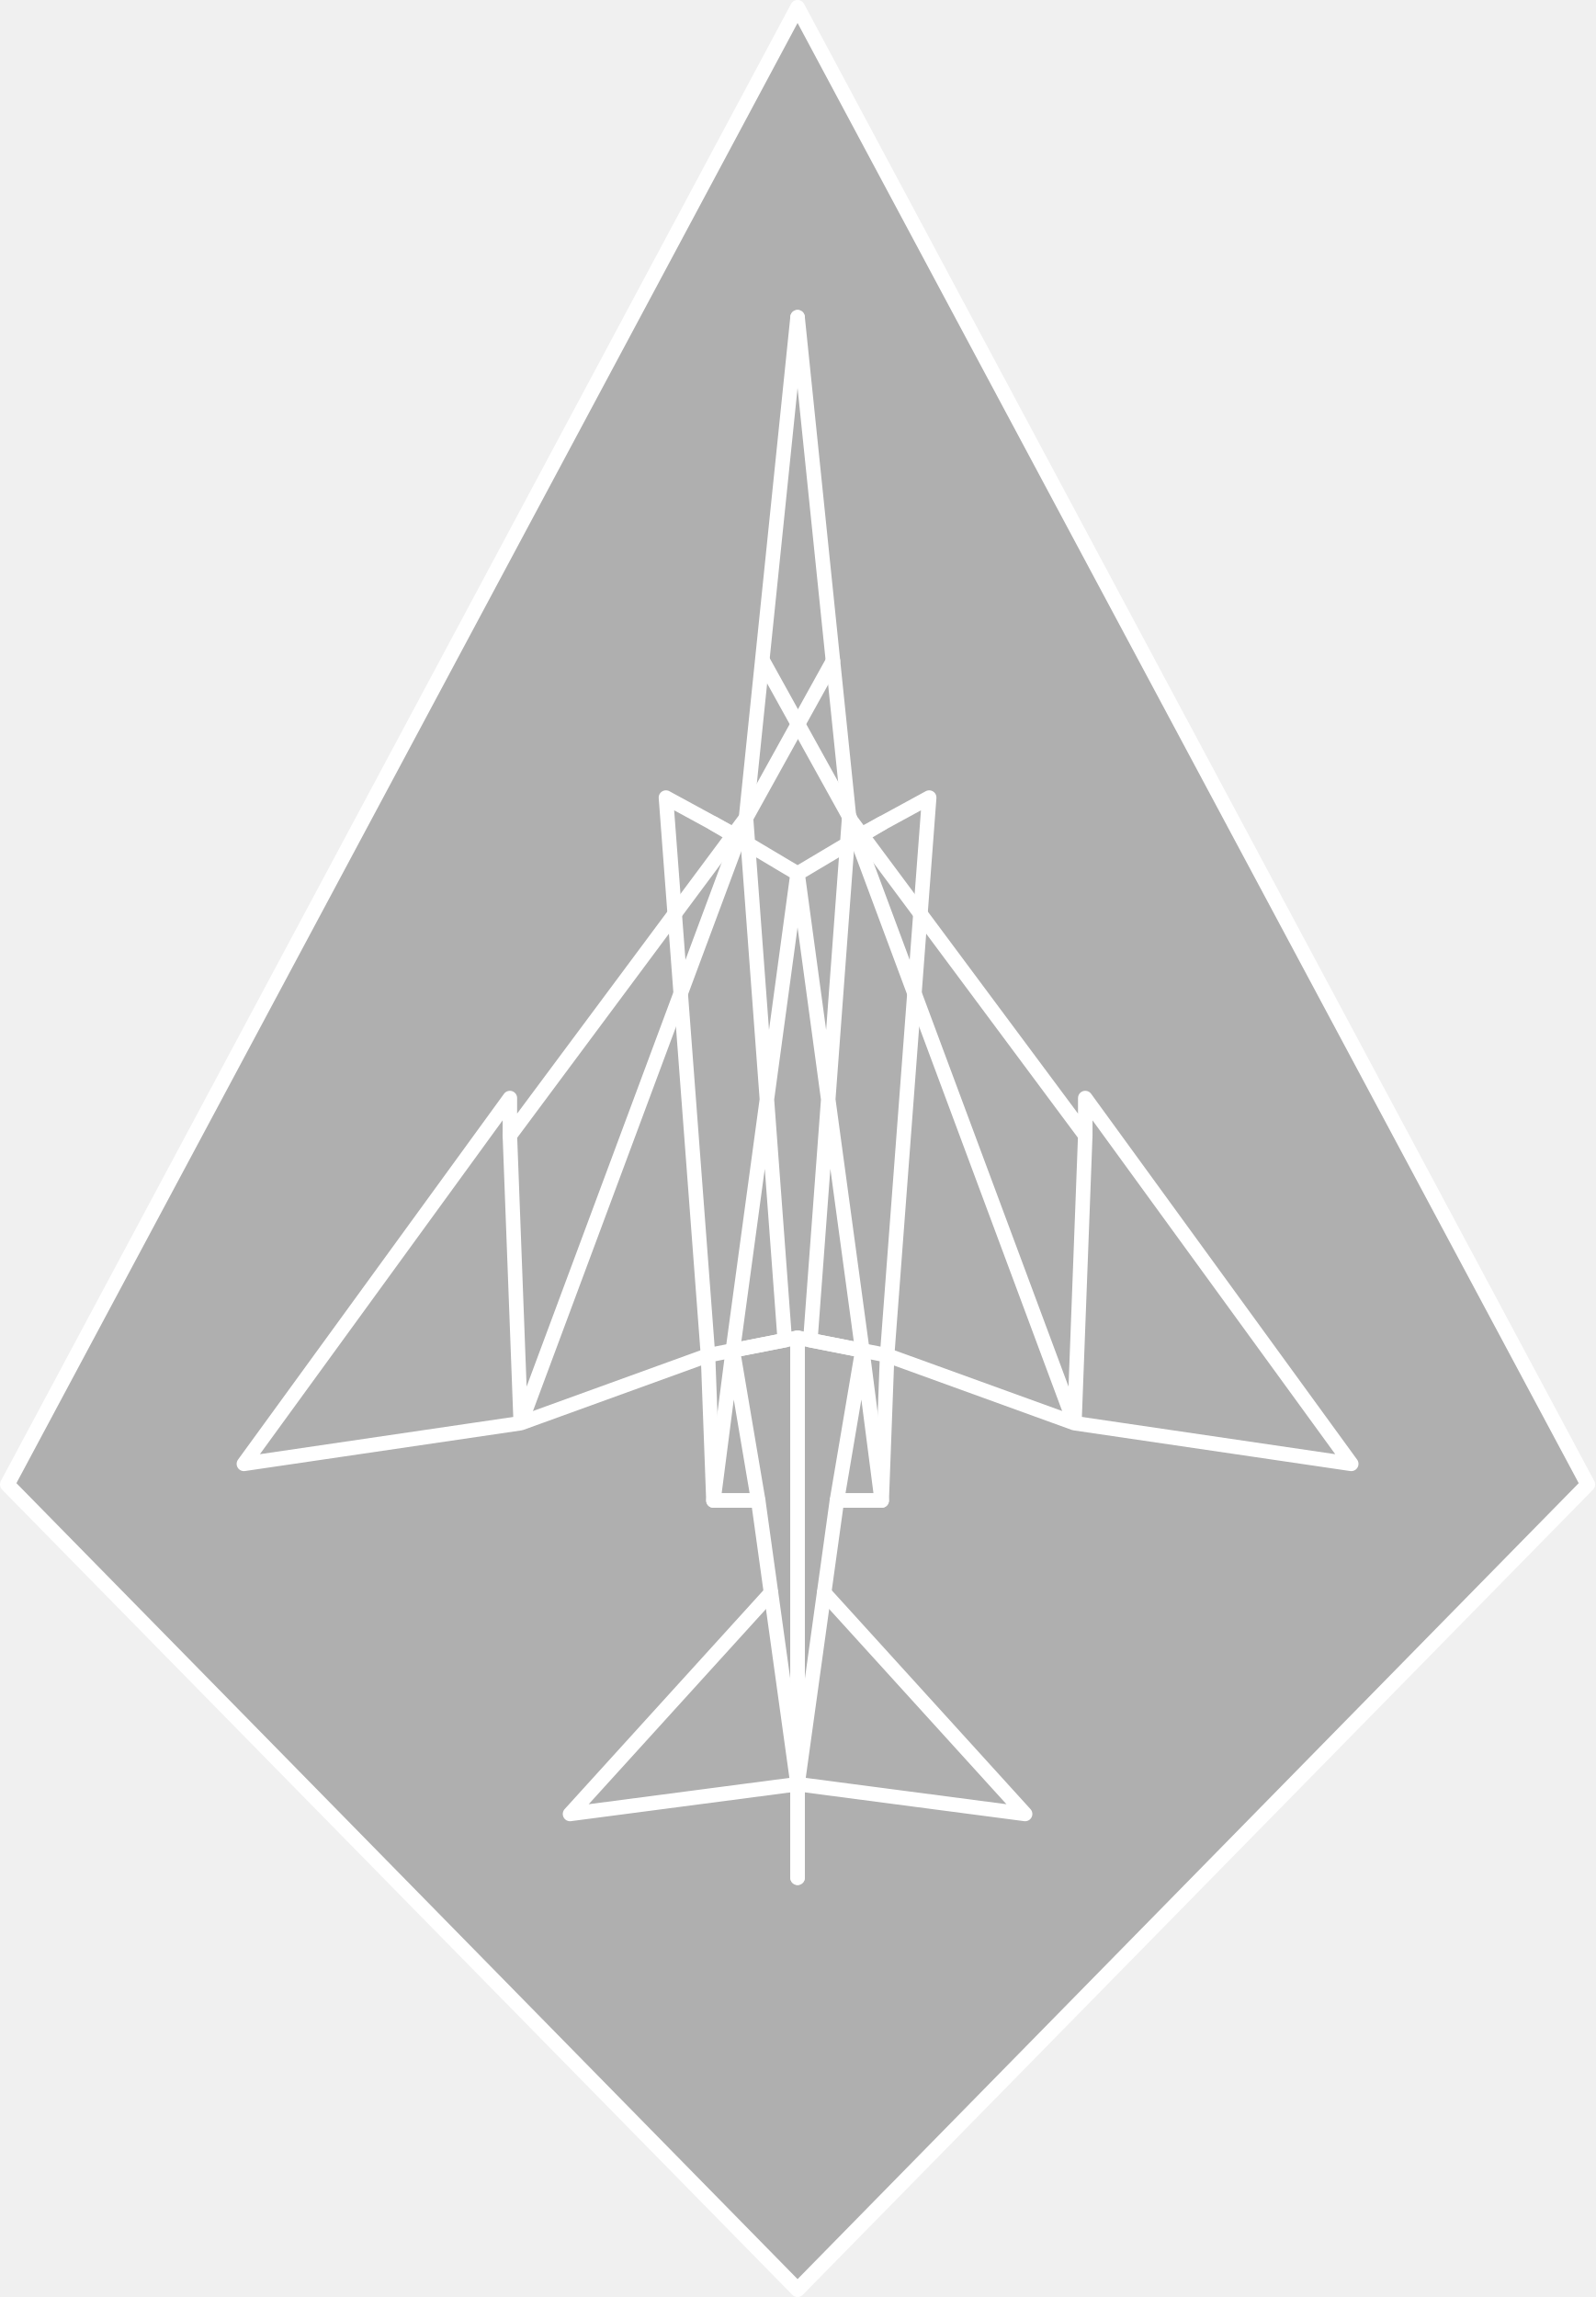
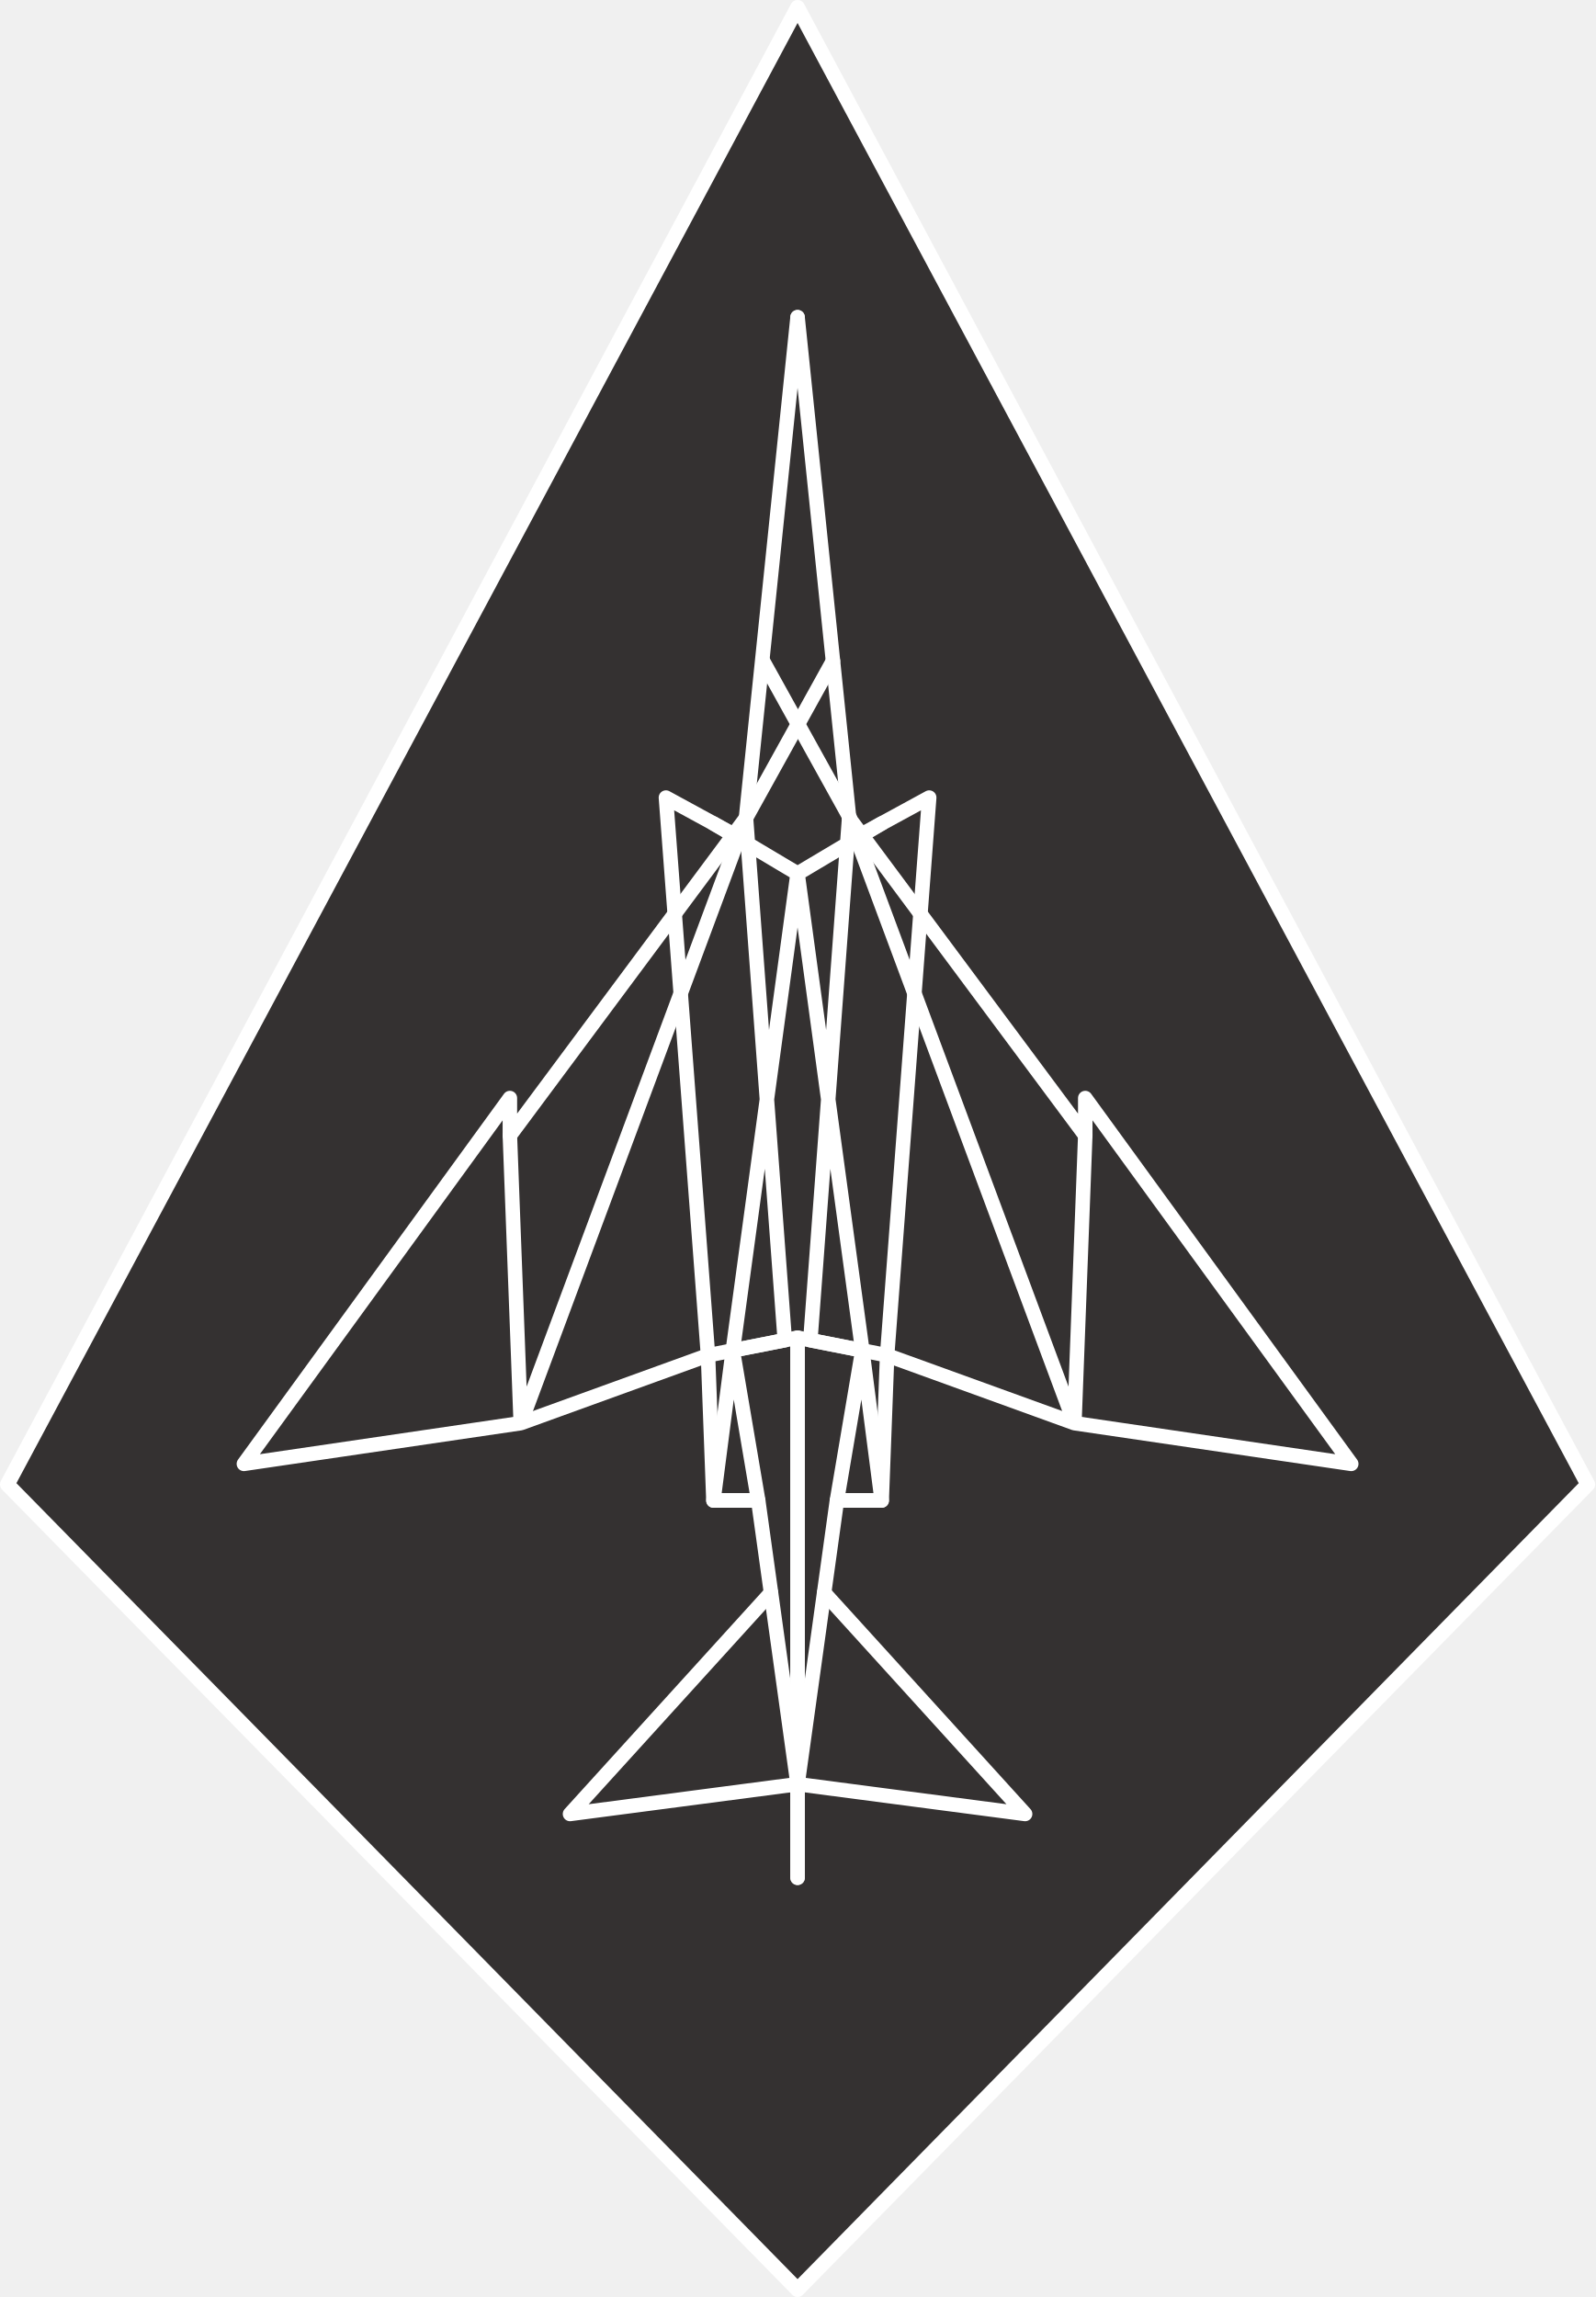
<svg xmlns="http://www.w3.org/2000/svg" id="b" width="860.522" height="1239.191" viewBox="0 0 860.522 1239.191" version="1.1">
  <defs id="defs1">
    <style id="style1">.d{stroke-width:7.819px;}.d,.e{fill:none;stroke:#fff;stroke-linecap:round;stroke-linejoin:round;}.e{stroke-width:7.948px;}</style>
  </defs>
-   <g id="c">
-     <polygon class="e" points="430.261 3.974 856.548 800.841 430.261 1235.217 3.974 800.841 430.261 3.974" id="polygon6" style="fill:#000000;fill-opacity:0.272" />
-     <path class="d" d="m430.261,171.123l-27.819,270.138-127.382,171.307v-20.188l-143.488,197.352,149.322-21.959c.015-.002.03-.006.044-.011l101.006-36.596,2.928,78.333h24.159l21.23,153.005v50.514" id="path1" />
+   <g id="c" style="display:inline">
+     <path style="display:inline;fill:#343131" d="M 3.111,799.645 C 428.344,1234.212 428.344,1234.212 428.344,1234.212 L 856.688,798.608 430.418,6.223 Z" id="path8" />
+     <polygon class="e" points="856.548,800.841 430.261,1235.217 3.974,800.841 430.261,3.974 " id="polygon6" style="display:inline" />
+     <path class="d" d="M 430.261,171.123 402.442,441.261 275.06,612.568 V 592.38 L 131.572,789.731 280.894,767.772 c 0.015,-0.002 0.03,-0.006 0.044,-0.011 l 101.006,-36.596 2.928,78.333 h 24.159 l 21.23,153.005 v 50.514" id="path1" />
    <polyline class="d" points="398.557 451.699 359.249 430.28 381.944 731.165 430.261 721.648 430.261 962.502 307.507 978.608 415.932 859.236" id="polyline1" />
-     <path class="d" d="m402.442,441.261l-121.131,325.448c-.086.231-.428.176-.437-.07l-5.814-154.071" id="path2" />
+     <path class="d" d="M 402.442,441.261 281.311,766.709 c -0.086,0.231 -0.428,0.176 -0.437,-0.07 L 275.06,612.568" id="path2" />
    <polyline class="d" points="409.031 809.497 384.872 809.497 395.323 728.529 409.031 809.497" id="polyline2" />
    <polyline class="d" points="384.872 444.242 430.261 471.276 395.323 728.529 423.363 723.006 402.442 441.261 449.359 356.575" id="polyline3" />
    <line class="d" x1="458.508" y1="441.261" x2="411.591" y2="356.575" id="line3" />
-     <path class="d" d="m430.261,171.123l27.819,270.138,127.382,171.307v-20.188s143.488,197.352,143.488,197.352l-149.322-21.959c-.015-.002-.03-.006-.044-.011l-101.006-36.596-2.928,78.333h-24.159s-21.23,153.005-21.23,153.005v50.514" id="path3" />
+     <path class="d" d="m 430.261,171.123 27.819,270.138 127.382,171.307 v -20.188 c 0,0 143.488,197.352 143.488,197.352 L 579.628,767.772 c -0.015,-0.002 -0.03,-0.006 -0.044,-0.011 l -101.006,-36.596 -2.928,78.333 h -24.159 c 0,0 -21.23,153.005 -21.23,153.005 v 50.514" id="path3" />
    <polyline class="d" points="461.965 451.699 501.273 430.28 478.578 731.165 430.261 721.648 430.261 962.502 553.015 978.608 444.59 859.236" id="polyline4" />
-     <path class="d" d="m458.08,441.261l121.131,325.448c.086.231.428.176.437-.07l5.814-154.071" id="path4" />
+     <path class="d" d="m 458.08,441.261 121.131,325.448 c 0.086,0.231 0.428,0.176 0.437,-0.07 l 5.814,-154.071" id="path4" />
    <polyline class="d" points="451.491 809.497 475.65 809.497 465.199 728.529 451.491 809.497" id="polyline5" />
-     <polyline class="d" points="458.08 441.261 437.159 723.006 465.199 728.529 430.261 471.276 475.65 444.242" id="polyline6" />
+     <polyline class="d" points="458.08 441.261 437.159 723.006 465.199 728.529 430.261 471.276 475.65 444.242" id="polyline6" style="display:inline" />
  </g>
</svg>
